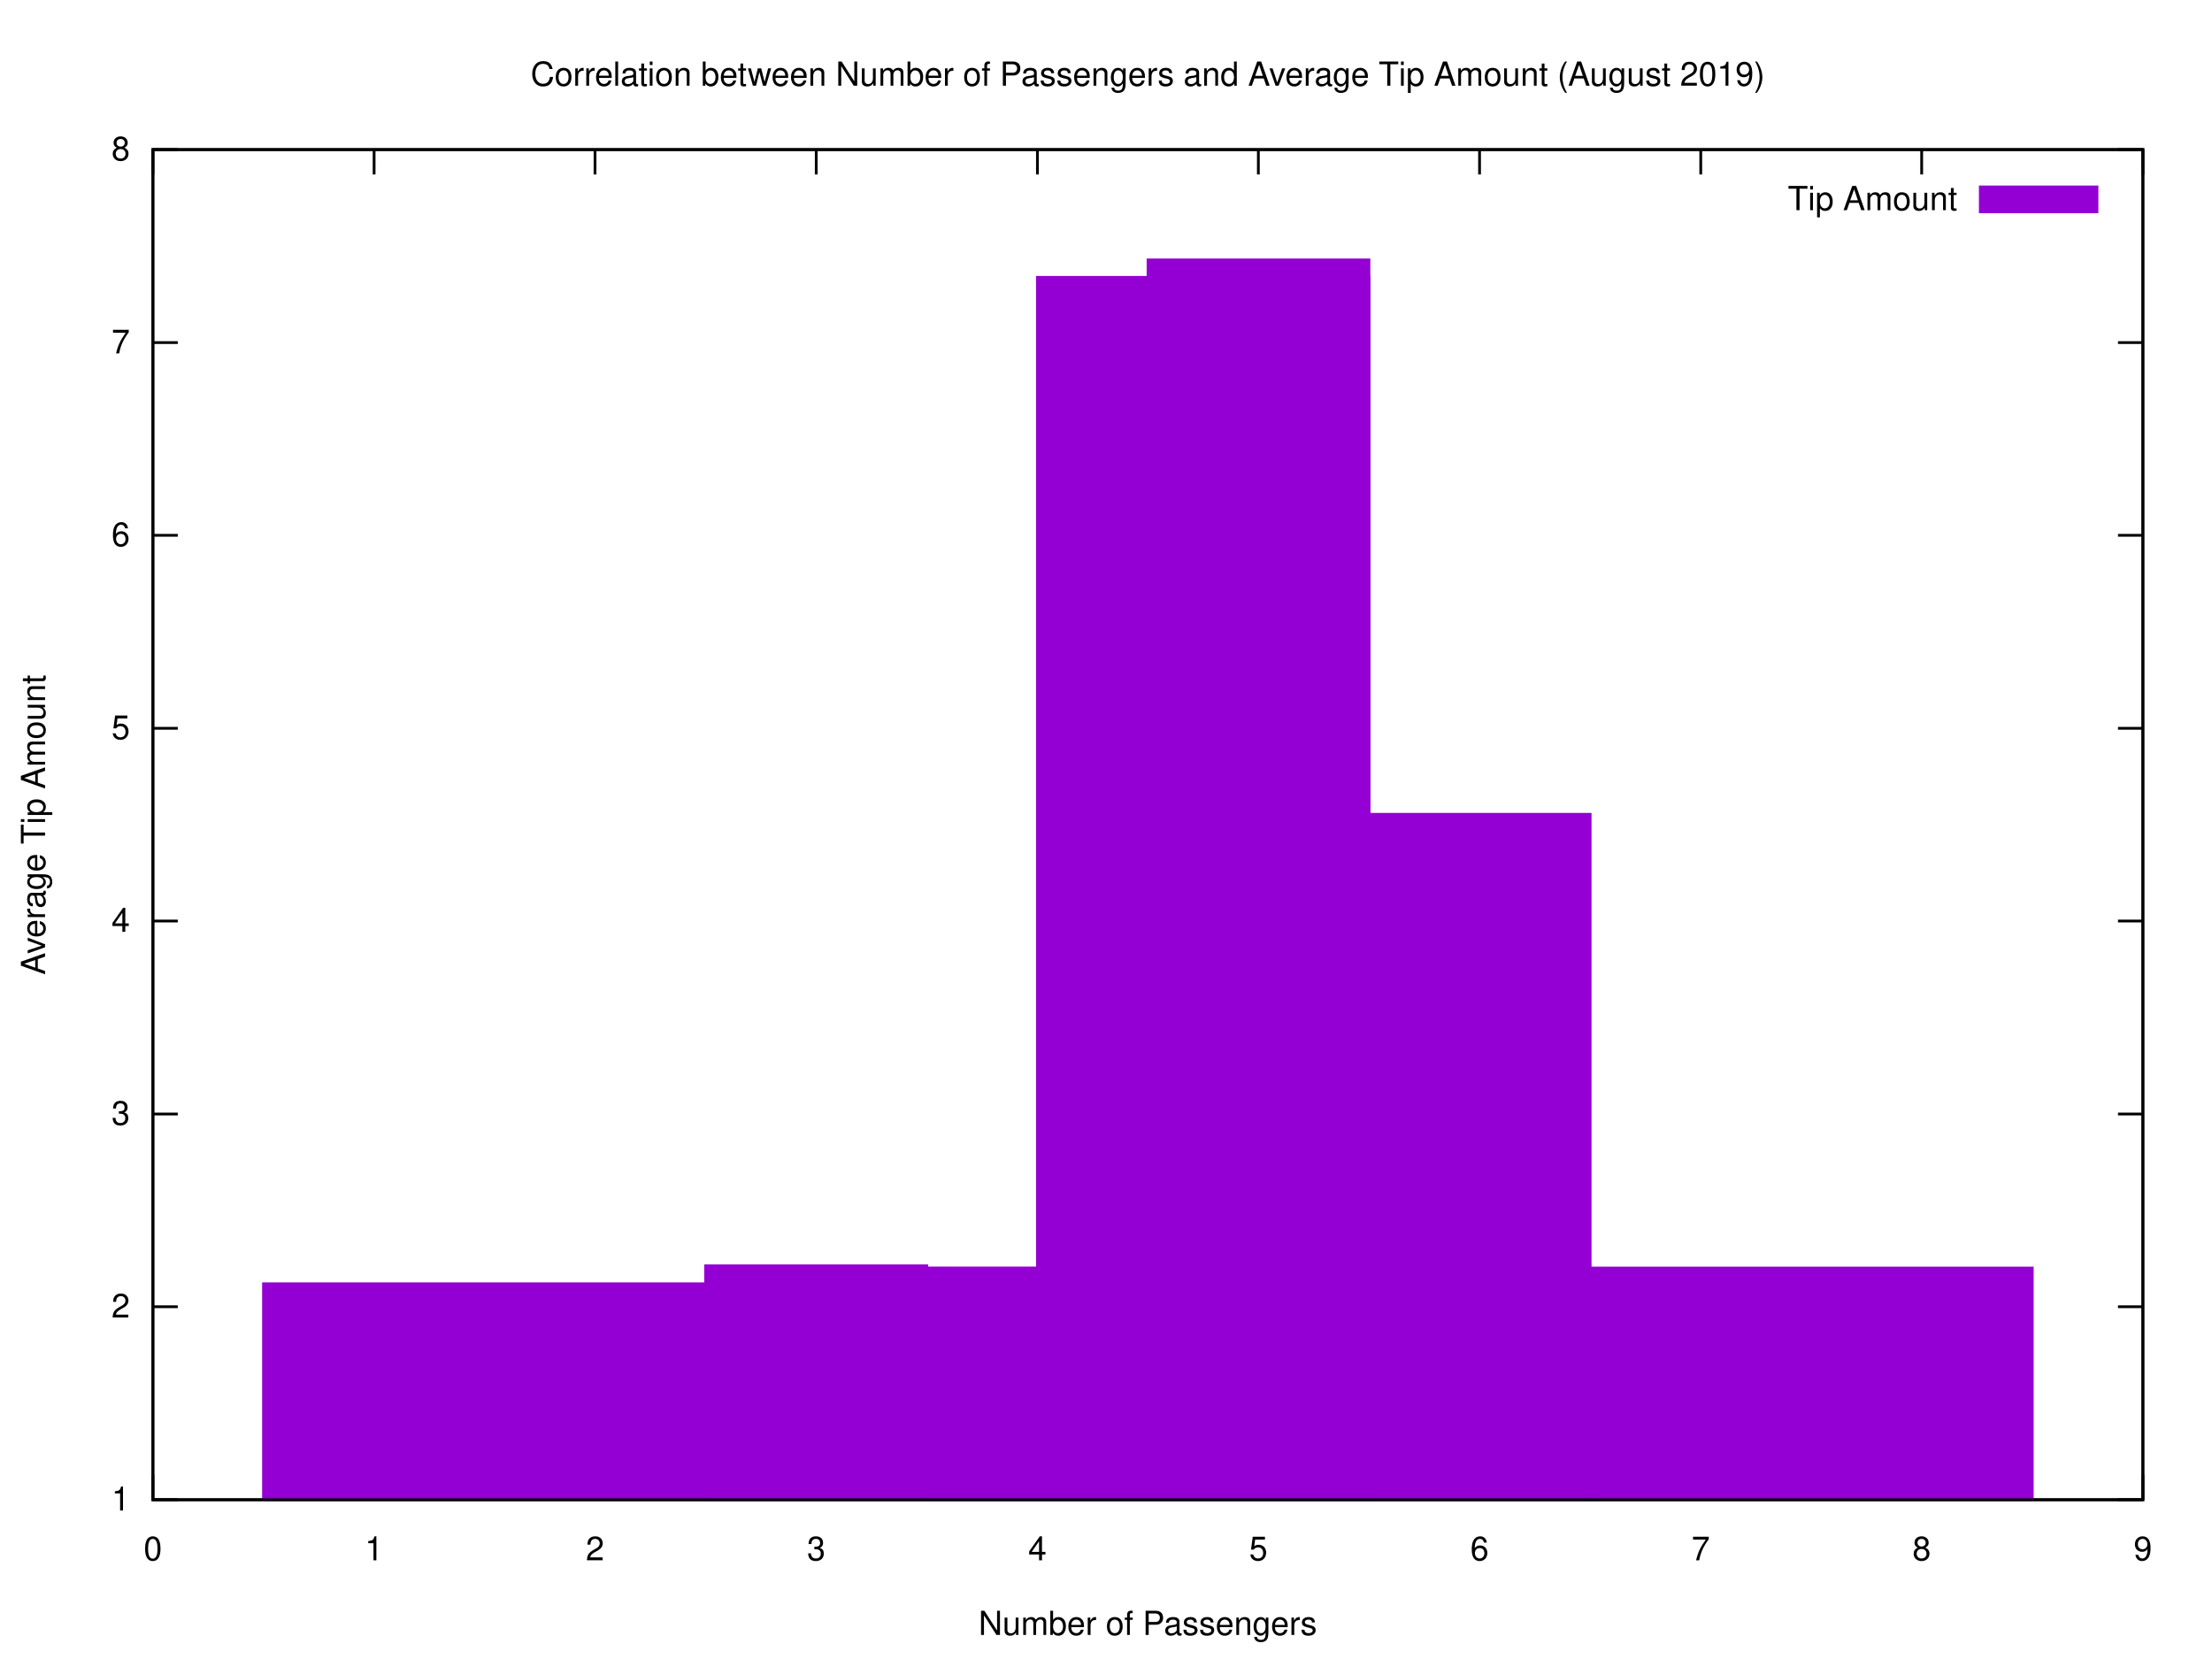
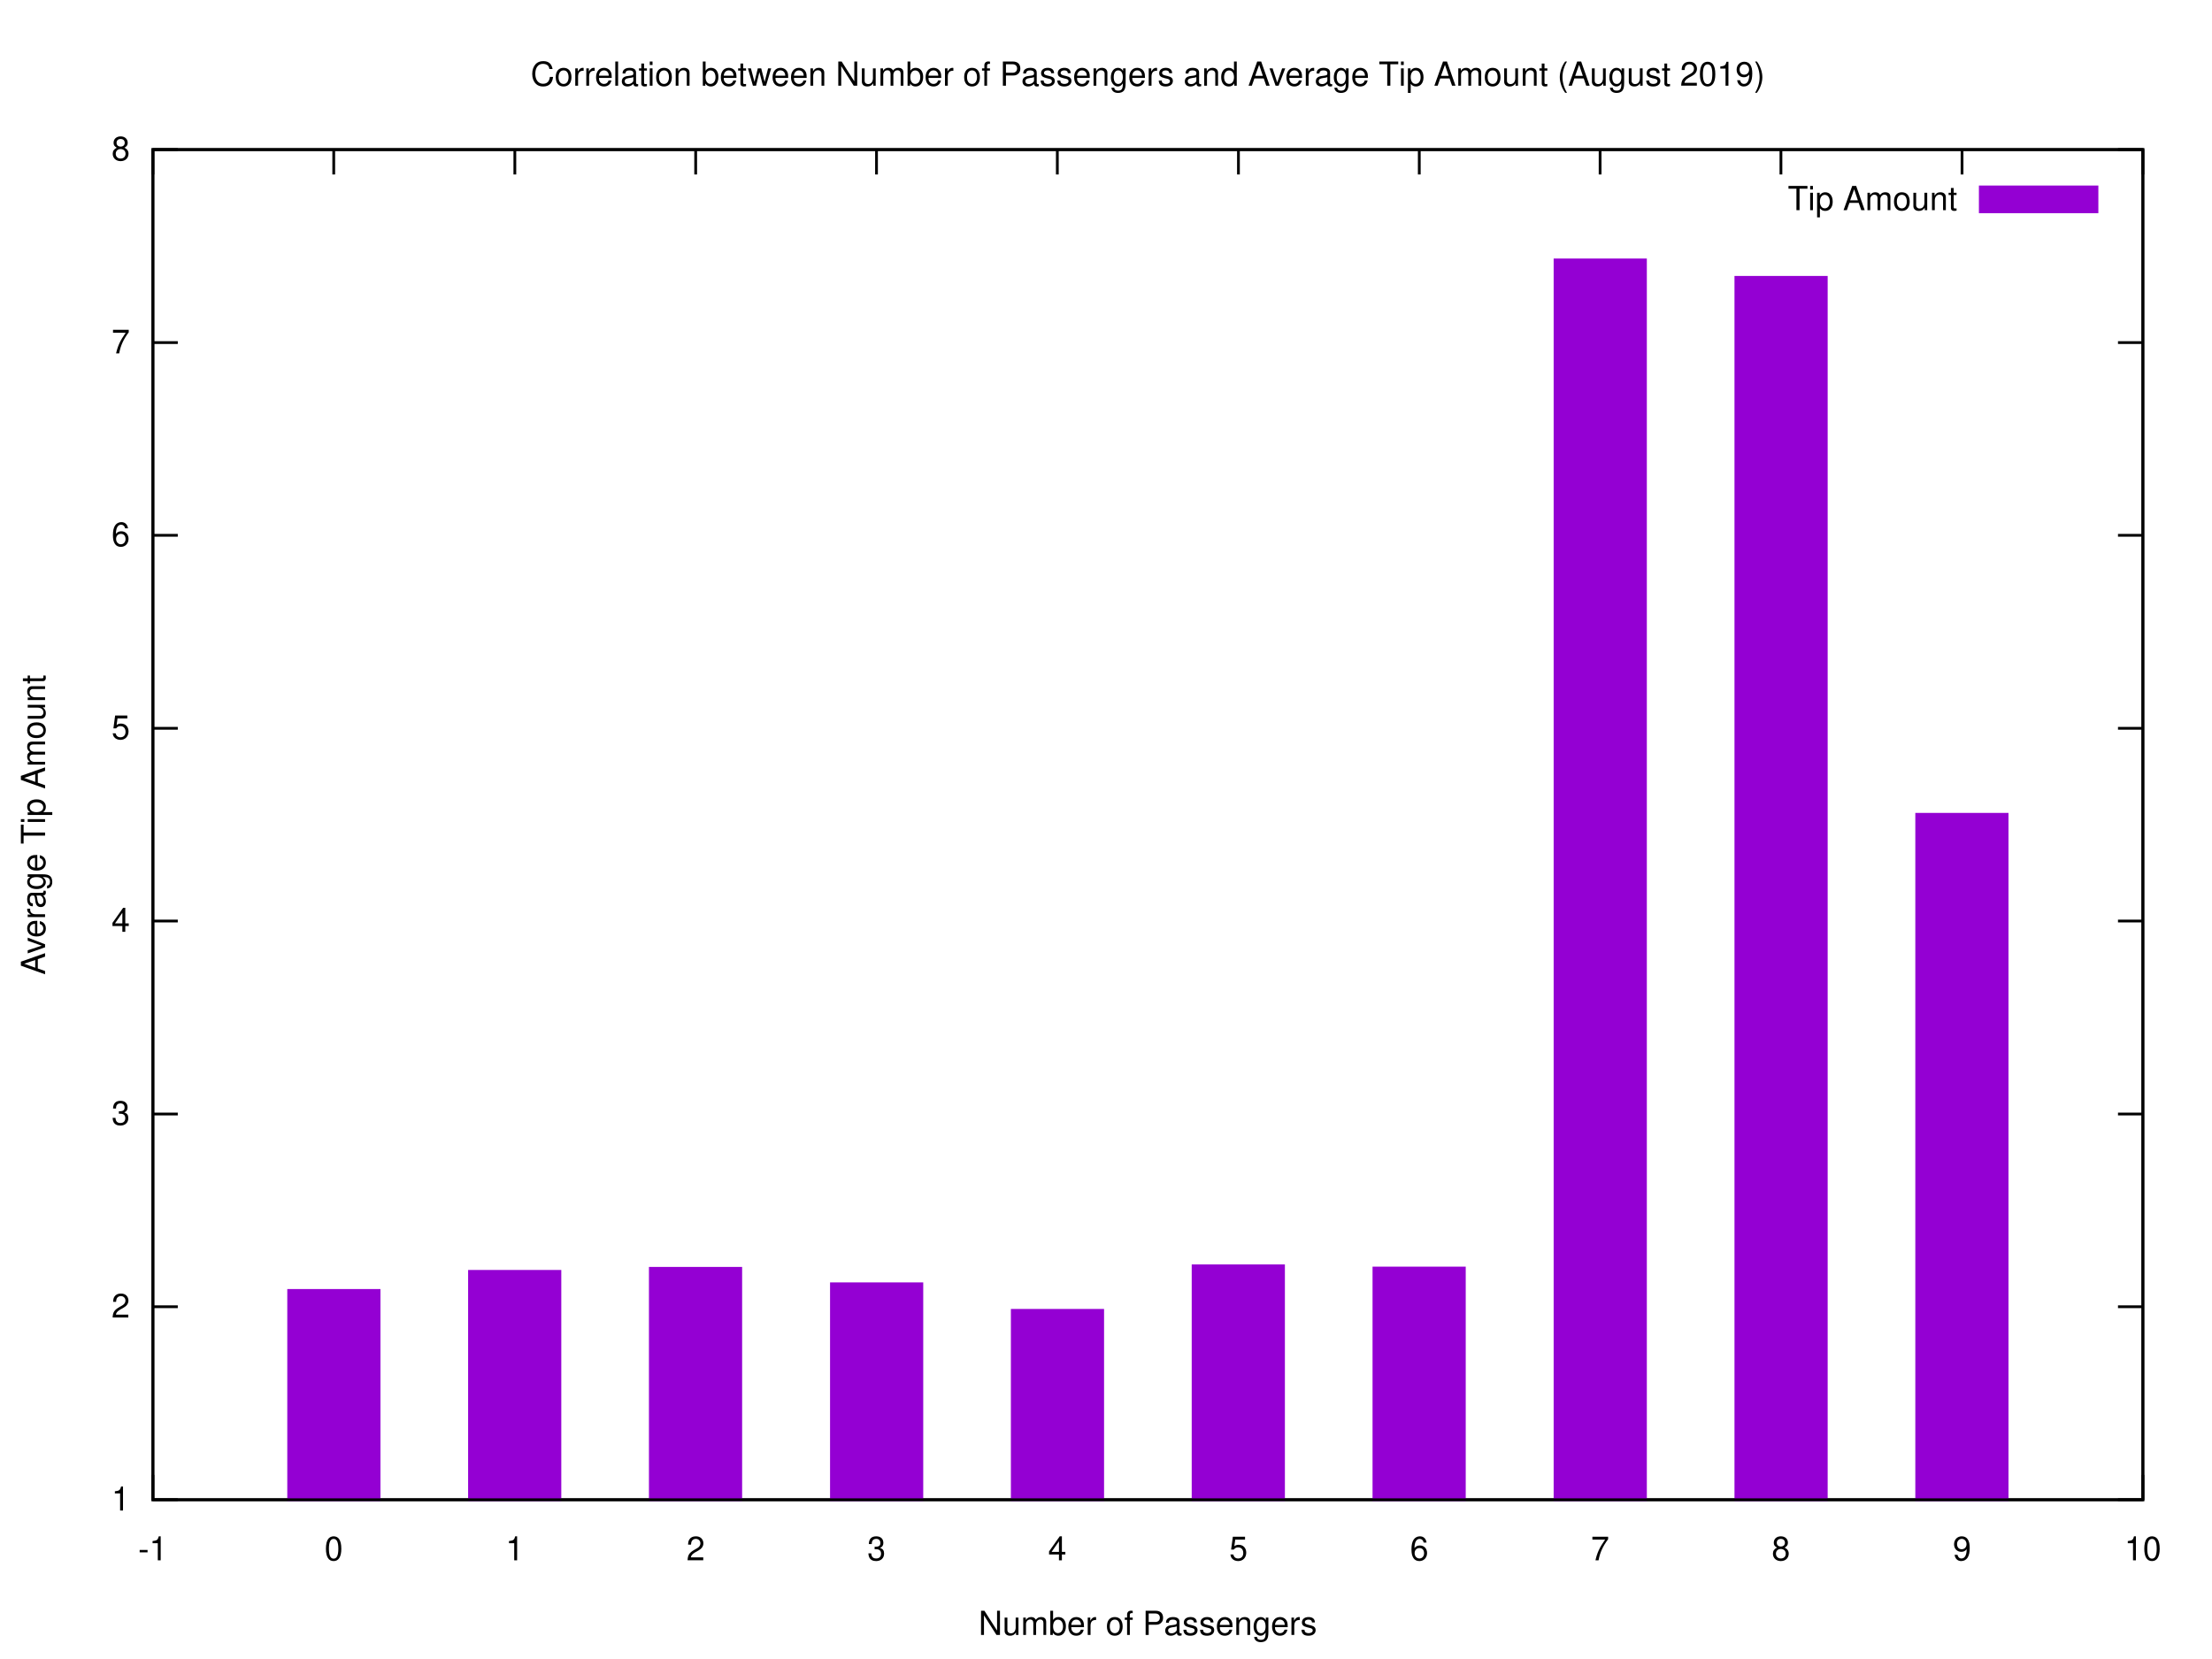
<svg xmlns="http://www.w3.org/2000/svg" xmlns:xlink="http://www.w3.org/1999/xlink" width="800" height="600" viewBox="0 0 800 600">
  <g id="gnuplot_canvas">
    <rect x="0" y="0" width="800" height="600" fill="none" />
    <defs>
      <circle id="gpDot" r="0.5" stroke-width="0.5" stroke="currentColor" />
      <path id="gpPt0" stroke-width="0.222" stroke="currentColor" d="M-1,0 h2 M0,-1 v2" />
      <path id="gpPt1" stroke-width="0.222" stroke="currentColor" d="M-1,-1 L1,1 M1,-1 L-1,1" />
      <path id="gpPt2" stroke-width="0.222" stroke="currentColor" d="M-1,0 L1,0 M0,-1 L0,1 M-1,-1 L1,1 M-1,1 L1,-1" />
      <rect id="gpPt3" stroke-width="0.222" stroke="currentColor" x="-1" y="-1" width="2" height="2" />
      <rect id="gpPt4" stroke-width="0.222" stroke="currentColor" fill="currentColor" x="-1" y="-1" width="2" height="2" />
      <circle id="gpPt5" stroke-width="0.222" stroke="currentColor" cx="0" cy="0" r="1" />
      <use xlink:href="#gpPt5" id="gpPt6" fill="currentColor" stroke="none" />
      <path id="gpPt7" stroke-width="0.222" stroke="currentColor" d="M0,-1.33 L-1.33,0.67 L1.33,0.67 z" />
      <use xlink:href="#gpPt7" id="gpPt8" fill="currentColor" stroke="none" />
      <use xlink:href="#gpPt7" id="gpPt9" stroke="currentColor" transform="rotate(180)" />
      <use xlink:href="#gpPt9" id="gpPt10" fill="currentColor" stroke="none" />
      <use xlink:href="#gpPt3" id="gpPt11" stroke="currentColor" transform="rotate(45)" />
      <use xlink:href="#gpPt11" id="gpPt12" fill="currentColor" stroke="none" />
      <path id="gpPt13" stroke-width="0.222" stroke="currentColor" d="M0,1.330 L1.265,0.411 L0.782,-1.067 L-0.782,-1.076 L-1.265,0.411 z" />
      <use xlink:href="#gpPt13" id="gpPt14" fill="currentColor" stroke="none" />
      <filter id="textbox" filterUnits="objectBoundingBox" x="0" y="0" height="1" width="1">
        <feFlood flood-color="white" flood-opacity="1" result="bgnd" />
        <feComposite in="SourceGraphic" in2="bgnd" operator="atop" />
      </filter>
      <filter id="greybox" filterUnits="objectBoundingBox" x="0" y="0" height="1" width="1">
        <feFlood flood-color="lightgrey" flood-opacity="1" result="grey" />
        <feComposite in="SourceGraphic" in2="grey" operator="atop" />
      </filter>
    </defs>
    <g fill="none" color="white" stroke="currentColor" stroke-width="1.00" stroke-linecap="butt" stroke-linejoin="miter">
</g>
    <g fill="none" color="black" stroke="currentColor" stroke-width="1.00" stroke-linecap="butt" stroke-linejoin="miter">
      <path stroke="black" d="M55.3,542.4 L64.3,542.4 M775.0,542.4 L766.0,542.4  " />
      <g transform="translate(47.0,546.3)" stroke="none" fill="black" font-family="Helvetica" font-size="12.00" text-anchor="end">
        <text>
          <tspan font-family="Helvetica"> 1</tspan>
        </text>
      </g>
    </g>
    <g fill="none" color="black" stroke="currentColor" stroke-width="1.00" stroke-linecap="butt" stroke-linejoin="miter">
      <path stroke="black" d="M55.3,472.6 L64.3,472.6 M775.0,472.6 L766.0,472.6  " />
      <g transform="translate(47.0,476.5)" stroke="none" fill="black" font-family="Helvetica" font-size="12.00" text-anchor="end">
        <text>
          <tspan font-family="Helvetica"> 2</tspan>
        </text>
      </g>
    </g>
    <g fill="none" color="black" stroke="currentColor" stroke-width="1.00" stroke-linecap="butt" stroke-linejoin="miter">
      <path stroke="black" d="M55.3,402.9 L64.3,402.9 M775.0,402.9 L766.0,402.9  " />
      <g transform="translate(47.0,406.8)" stroke="none" fill="black" font-family="Helvetica" font-size="12.00" text-anchor="end">
        <text>
          <tspan font-family="Helvetica"> 3</tspan>
        </text>
      </g>
    </g>
    <g fill="none" color="black" stroke="currentColor" stroke-width="1.00" stroke-linecap="butt" stroke-linejoin="miter">
      <path stroke="black" d="M55.3,333.1 L64.3,333.1 M775.0,333.1 L766.0,333.1  " />
      <g transform="translate(47.0,337.0)" stroke="none" fill="black" font-family="Helvetica" font-size="12.00" text-anchor="end">
        <text>
          <tspan font-family="Helvetica"> 4</tspan>
        </text>
      </g>
    </g>
    <g fill="none" color="black" stroke="currentColor" stroke-width="1.00" stroke-linecap="butt" stroke-linejoin="miter">
      <path stroke="black" d="M55.3,263.4 L64.3,263.4 M775.0,263.4 L766.0,263.4  " />
      <g transform="translate(47.0,267.3)" stroke="none" fill="black" font-family="Helvetica" font-size="12.00" text-anchor="end">
        <text>
          <tspan font-family="Helvetica"> 5</tspan>
        </text>
      </g>
    </g>
    <g fill="none" color="black" stroke="currentColor" stroke-width="1.00" stroke-linecap="butt" stroke-linejoin="miter">
      <path stroke="black" d="M55.3,193.6 L64.3,193.6 M775.0,193.6 L766.0,193.6  " />
      <g transform="translate(47.0,197.5)" stroke="none" fill="black" font-family="Helvetica" font-size="12.00" text-anchor="end">
        <text>
          <tspan font-family="Helvetica"> 6</tspan>
        </text>
      </g>
    </g>
    <g fill="none" color="black" stroke="currentColor" stroke-width="1.00" stroke-linecap="butt" stroke-linejoin="miter">
      <path stroke="black" d="M55.3,123.9 L64.3,123.9 M775.0,123.9 L766.0,123.9  " />
      <g transform="translate(47.0,127.8)" stroke="none" fill="black" font-family="Helvetica" font-size="12.00" text-anchor="end">
        <text>
          <tspan font-family="Helvetica"> 7</tspan>
        </text>
      </g>
    </g>
    <g fill="none" color="black" stroke="currentColor" stroke-width="1.00" stroke-linecap="butt" stroke-linejoin="miter">
      <path stroke="black" d="M55.3,54.1 L64.3,54.1 M775.0,54.1 L766.0,54.1  " />
      <g transform="translate(47.0,58.0)" stroke="none" fill="black" font-family="Helvetica" font-size="12.00" text-anchor="end">
        <text>
          <tspan font-family="Helvetica"> 8</tspan>
        </text>
      </g>
    </g>
    <g fill="none" color="black" stroke="currentColor" stroke-width="1.00" stroke-linecap="butt" stroke-linejoin="miter">
      <path stroke="black" d="M55.3,542.4 L55.3,533.4 M55.3,54.1 L55.3,63.1  " />
      <g transform="translate(55.3,564.3)" stroke="none" fill="black" font-family="Helvetica" font-size="12.00" text-anchor="middle">
        <text>
+           <tspan font-family="Helvetica">-1</tspan>
+         </text>
+       </g>
+     </g>
+     <g fill="none" color="black" stroke="currentColor" stroke-width="1.00" stroke-linecap="butt" stroke-linejoin="miter">
+       <path stroke="black" d="M120.7,542.4 L120.7,533.4 M120.7,54.1 L120.7,63.1  " />
+       <g transform="translate(120.7,564.3)" stroke="none" fill="black" font-family="Helvetica" font-size="12.00" text-anchor="middle">
+         <text>
          <tspan font-family="Helvetica"> 0</tspan>
        </text>
      </g>
    </g>
    <g fill="none" color="black" stroke="currentColor" stroke-width="1.00" stroke-linecap="butt" stroke-linejoin="miter">
-       <path stroke="black" d="M135.3,542.4 L135.3,533.4 M135.3,54.1 L135.3,63.1  " />
-       <g transform="translate(135.3,564.3)" stroke="none" fill="black" font-family="Helvetica" font-size="12.00" text-anchor="middle">
+       <path stroke="black" d="M186.2,542.4 L186.2,533.4 M186.2,54.1 L186.2,63.1  " />
+       <g transform="translate(186.2,564.3)" stroke="none" fill="black" font-family="Helvetica" font-size="12.00" text-anchor="middle">
        <text>
          <tspan font-family="Helvetica"> 1</tspan>
        </text>
      </g>
    </g>
    <g fill="none" color="black" stroke="currentColor" stroke-width="1.00" stroke-linecap="butt" stroke-linejoin="miter">
-       <path stroke="black" d="M215.2,542.4 L215.2,533.4 M215.2,54.1 L215.2,63.1  " />
-       <g transform="translate(215.2,564.3)" stroke="none" fill="black" font-family="Helvetica" font-size="12.00" text-anchor="middle">
+       <path stroke="black" d="M251.6,542.4 L251.6,533.4 M251.6,54.1 L251.6,63.1  " />
+       <g transform="translate(251.6,564.3)" stroke="none" fill="black" font-family="Helvetica" font-size="12.00" text-anchor="middle">
        <text>
          <tspan font-family="Helvetica"> 2</tspan>
        </text>
      </g>
    </g>
    <g fill="none" color="black" stroke="currentColor" stroke-width="1.00" stroke-linecap="butt" stroke-linejoin="miter">
-       <path stroke="black" d="M295.2,542.4 L295.2,533.4 M295.2,54.1 L295.2,63.1  " />
-       <g transform="translate(295.2,564.3)" stroke="none" fill="black" font-family="Helvetica" font-size="12.00" text-anchor="middle">
+       <path stroke="black" d="M317.0,542.4 L317.0,533.4 M317.0,54.1 L317.0,63.1  " />
+       <g transform="translate(317.0,564.3)" stroke="none" fill="black" font-family="Helvetica" font-size="12.00" text-anchor="middle">
        <text>
          <tspan font-family="Helvetica"> 3</tspan>
        </text>
      </g>
    </g>
    <g fill="none" color="black" stroke="currentColor" stroke-width="1.00" stroke-linecap="butt" stroke-linejoin="miter">
-       <path stroke="black" d="M375.2,542.4 L375.2,533.4 M375.2,54.1 L375.2,63.1  " />
-       <g transform="translate(375.2,564.3)" stroke="none" fill="black" font-family="Helvetica" font-size="12.00" text-anchor="middle">
+       <path stroke="black" d="M382.4,542.4 L382.4,533.4 M382.4,54.1 L382.4,63.1  " />
+       <g transform="translate(382.4,564.3)" stroke="none" fill="black" font-family="Helvetica" font-size="12.00" text-anchor="middle">
        <text>
          <tspan font-family="Helvetica"> 4</tspan>
        </text>
      </g>
    </g>
    <g fill="none" color="black" stroke="currentColor" stroke-width="1.00" stroke-linecap="butt" stroke-linejoin="miter">
-       <path stroke="black" d="M455.1,542.4 L455.1,533.4 M455.1,54.1 L455.1,63.1  " />
-       <g transform="translate(455.1,564.3)" stroke="none" fill="black" font-family="Helvetica" font-size="12.00" text-anchor="middle">
+       <path stroke="black" d="M447.9,542.4 L447.9,533.4 M447.9,54.1 L447.9,63.1  " />
+       <g transform="translate(447.9,564.3)" stroke="none" fill="black" font-family="Helvetica" font-size="12.00" text-anchor="middle">
        <text>
          <tspan font-family="Helvetica"> 5</tspan>
        </text>
      </g>
    </g>
    <g fill="none" color="black" stroke="currentColor" stroke-width="1.00" stroke-linecap="butt" stroke-linejoin="miter">
-       <path stroke="black" d="M535.1,542.4 L535.1,533.4 M535.1,54.1 L535.1,63.1  " />
-       <g transform="translate(535.1,564.3)" stroke="none" fill="black" font-family="Helvetica" font-size="12.00" text-anchor="middle">
+       <path stroke="black" d="M513.3,542.4 L513.3,533.4 M513.3,54.1 L513.3,63.1  " />
+       <g transform="translate(513.3,564.3)" stroke="none" fill="black" font-family="Helvetica" font-size="12.00" text-anchor="middle">
        <text>
          <tspan font-family="Helvetica"> 6</tspan>
        </text>
      </g>
    </g>
    <g fill="none" color="black" stroke="currentColor" stroke-width="1.00" stroke-linecap="butt" stroke-linejoin="miter">
-       <path stroke="black" d="M615.1,542.4 L615.1,533.4 M615.1,54.1 L615.1,63.1  " />
-       <g transform="translate(615.1,564.3)" stroke="none" fill="black" font-family="Helvetica" font-size="12.00" text-anchor="middle">
+       <path stroke="black" d="M578.7,542.4 L578.7,533.4 M578.7,54.1 L578.7,63.1  " />
+       <g transform="translate(578.7,564.3)" stroke="none" fill="black" font-family="Helvetica" font-size="12.00" text-anchor="middle">
        <text>
          <tspan font-family="Helvetica"> 7</tspan>
        </text>
      </g>
    </g>
    <g fill="none" color="black" stroke="currentColor" stroke-width="1.00" stroke-linecap="butt" stroke-linejoin="miter">
-       <path stroke="black" d="M695.0,542.4 L695.0,533.4 M695.0,54.1 L695.0,63.1  " />
-       <g transform="translate(695.0,564.3)" stroke="none" fill="black" font-family="Helvetica" font-size="12.00" text-anchor="middle">
+       <path stroke="black" d="M644.1,542.4 L644.1,533.4 M644.1,54.1 L644.1,63.1  " />
+       <g transform="translate(644.1,564.3)" stroke="none" fill="black" font-family="Helvetica" font-size="12.00" text-anchor="middle">
        <text>
          <tspan font-family="Helvetica"> 8</tspan>
+         </text>
+       </g>
+     </g>
+     <g fill="none" color="black" stroke="currentColor" stroke-width="1.00" stroke-linecap="butt" stroke-linejoin="miter">
+       <path stroke="black" d="M709.6,542.4 L709.6,533.4 M709.6,54.1 L709.6,63.1  " />
+       <g transform="translate(709.6,564.3)" stroke="none" fill="black" font-family="Helvetica" font-size="12.00" text-anchor="middle">
+         <text>
+           <tspan font-family="Helvetica"> 9</tspan>
        </text>
      </g>
    </g>
    <g fill="none" color="black" stroke="currentColor" stroke-width="1.00" stroke-linecap="butt" stroke-linejoin="miter">
      <path stroke="black" d="M775.0,542.4 L775.0,533.4 M775.0,54.1 L775.0,63.1  " />
      <g transform="translate(775.0,564.3)" stroke="none" fill="black" font-family="Helvetica" font-size="12.00" text-anchor="middle">
        <text>
-           <tspan font-family="Helvetica"> 9</tspan>
+           <tspan font-family="Helvetica"> 10</tspan>
        </text>
      </g>
    </g>
    <g fill="none" color="black" stroke="currentColor" stroke-width="1.00" stroke-linecap="butt" stroke-linejoin="miter">
</g>
    <g fill="none" color="black" stroke="currentColor" stroke-width="1.00" stroke-linecap="butt" stroke-linejoin="miter">
      <path stroke="black" d="M55.3,54.1 L55.3,542.4 L775.0,542.4 L775.0,54.1 L55.3,54.1 Z  " />
    </g>
    <g fill="none" color="black" stroke="currentColor" stroke-width="1.00" stroke-linecap="butt" stroke-linejoin="miter">
      <g transform="translate(16.3,298.3) rotate(270)" stroke="none" fill="black" font-family="Helvetica" font-size="12.00" text-anchor="middle">
        <text>
          <tspan font-family="Helvetica">Average Tip Amount</tspan>
        </text>
      </g>
    </g>
    <g fill="none" color="black" stroke="currentColor" stroke-width="1.00" stroke-linecap="butt" stroke-linejoin="miter">
      <g transform="translate(415.1,591.3)" stroke="none" fill="black" font-family="Helvetica" font-size="12.00" text-anchor="middle">
        <text>
          <tspan font-family="Helvetica">Number of Passengers</tspan>
        </text>
      </g>
    </g>
    <g fill="none" color="black" stroke="currentColor" stroke-width="1.00" stroke-linecap="butt" stroke-linejoin="miter">
      <g transform="translate(415.1,31.0)" stroke="none" fill="black" font-family="Helvetica" font-size="12.00" text-anchor="middle">
        <text>
          <tspan font-family="Helvetica">Correlation between Number of Passengers and Average Tip Amount (August 2019)</tspan>
        </text>
      </g>
    </g>
    <g id="gnuplot_plot_1">
      <g fill="none" color="black" stroke="currentColor" stroke-width="1.00" stroke-linecap="butt" stroke-linejoin="miter">
        <g transform="translate(707.9,76.0)" stroke="none" fill="black" font-family="Helvetica" font-size="12.00" text-anchor="end">
          <text>
            <tspan font-family="Helvetica">Tip Amount</tspan>
          </text>
        </g>
      </g>
      <g fill="none" color="black" stroke="currentColor" stroke-width="1.00" stroke-linecap="butt" stroke-linejoin="miter">
        <g stroke="none" shape-rendering="crispEdges">
          <polygon fill="rgb(148,   0, 211)" points="716.2,76.6 758.4,76.6 758.4,67.6 716.2,67.6 " />
        </g>
        <path stroke="rgb(148,   0, 211)" d="M716.2,76.6 L758.4,76.6 L758.4,67.6 L716.2,67.6 L716.2,76.6 Z  " />
      </g>
      <g fill="none" color="black" stroke="currentColor" stroke-width="1.00" stroke-linecap="butt" stroke-linejoin="miter">
        <g stroke="none" shape-rendering="crispEdges">
-           <polygon fill="rgb(148,   0, 211)" points="335.2,542.4 735.1,542.4 735.1,458.5 335.2,458.5 " />
-         </g>
-         <path stroke="rgb(148,   0, 211)" d="M735.0,542.4 L735.0,458.6 L335.2,458.6 L335.2,542.4 L735.0,542.4 Z  " />
-         <g stroke="none" shape-rendering="crispEdges">
-           <polygon fill="rgb(148,   0, 211)" points="335.2,542.4 455.2,542.4 455.2,459.7 335.2,459.7 " />
-         </g>
-         <path stroke="rgb(148,   0, 211)" d="M335.2,542.4 L335.2,459.8 L455.1,459.8 L455.1,542.4 L335.2,542.4 Z  " />
-         <g stroke="none" shape-rendering="crispEdges">
-           <polygon fill="rgb(148,   0, 211)" points="455.1,542.4 575.2,542.4 575.2,294.4 455.1,294.4 " />
-         </g>
-         <path stroke="rgb(148,   0, 211)" d="M455.1,542.4 L455.1,294.5 L575.1,294.5 L575.1,542.4 L455.1,542.4 Z  " />
-         <g stroke="none" shape-rendering="crispEdges">
-           <polygon fill="rgb(148,   0, 211)" points="495.1,542.4 575.2,542.4 575.2,473.8 495.1,473.8 " />
-         </g>
-         <path stroke="rgb(148,   0, 211)" d="M575.1,542.4 L575.1,473.9 L495.1,473.9 L495.1,542.4 L575.1,542.4 Z  " />
-         <g stroke="none" shape-rendering="crispEdges">
-           <polygon fill="rgb(148,   0, 211)" points="415.2,542.4 495.2,542.4 495.2,93.9 415.2,93.9 " />
-         </g>
-         <path stroke="rgb(148,   0, 211)" d="M495.1,542.4 L495.1,94.0 L415.2,94.0 L415.2,542.4 L495.1,542.4 Z  " />
-         <g stroke="none" shape-rendering="crispEdges">
-           <polygon fill="rgb(148,   0, 211)" points="335.2,542.4 415.3,542.4 415.3,458.6 335.2,458.6 " />
-         </g>
-         <path stroke="rgb(148,   0, 211)" d="M415.2,542.4 L415.2,458.7 L335.2,458.7 L335.2,542.4 L415.2,542.4 Z  " />
-         <g stroke="none" shape-rendering="crispEdges">
-           <polygon fill="rgb(148,   0, 211)" points="255.2,542.4 335.3,542.4 335.3,457.7 255.2,457.7 " />
-         </g>
-         <path stroke="rgb(148,   0, 211)" d="M335.2,542.4 L335.2,457.8 L255.2,457.8 L255.2,542.4 L335.2,542.4 Z  " />
-         <g stroke="none" shape-rendering="crispEdges">
-           <polygon fill="rgb(148,   0, 211)" points="255.2,542.4 375.3,542.4 375.3,466.6 255.2,466.6 " />
-         </g>
-         <path stroke="rgb(148,   0, 211)" d="M255.2,542.4 L255.2,466.7 L375.2,466.7 L375.2,542.4 L255.2,542.4 Z  " />
-         <g stroke="none" shape-rendering="crispEdges">
-           <polygon fill="rgb(148,   0, 211)" points="375.2,542.4 495.2,542.4 495.2,100.2 375.2,100.2 " />
-         </g>
-         <path stroke="rgb(148,   0, 211)" d="M375.2,542.4 L375.2,100.3 L495.1,100.3 L495.1,542.4 L375.2,542.4 Z  " />
-         <g stroke="none" shape-rendering="crispEdges">
-           <polygon fill="rgb(148,   0, 211)" points="95.3,542.4 495.2,542.4 495.2,464.2 95.3,464.2 " />
-         </g>
-         <path stroke="rgb(148,   0, 211)" d="M495.1,542.4 L495.1,464.3 L95.3,464.3 L95.3,542.4 L495.1,542.4 Z  " />
+           <polygon fill="rgb(148,   0, 211)" points="496.9,542.4 529.7,542.4 529.7,458.5 496.9,458.5 " />
+         </g>
+         <path stroke="rgb(148,   0, 211)" d="M496.9,542.4 L496.9,458.6 L529.6,458.6 L529.6,542.4 L496.9,542.4 Z  " />
+         <g stroke="none" shape-rendering="crispEdges">
+           <polygon fill="rgb(148,   0, 211)" points="169.8,542.4 202.6,542.4 202.6,459.7 169.8,459.7 " />
+         </g>
+         <path stroke="rgb(148,   0, 211)" d="M169.8,542.4 L169.8,459.8 L202.5,459.8 L202.5,542.4 L169.8,542.4 Z  " />
+         <g stroke="none" shape-rendering="crispEdges">
+           <polygon fill="rgb(148,   0, 211)" points="693.2,542.4 726.0,542.4 726.0,294.4 693.2,294.4 " />
+         </g>
+         <path stroke="rgb(148,   0, 211)" d="M693.2,542.4 L693.2,294.5 L725.9,294.5 L725.9,542.4 L693.2,542.4 Z  " />
+         <g stroke="none" shape-rendering="crispEdges">
+           <polygon fill="rgb(148,   0, 211)" points="366.1,542.4 398.9,542.4 398.9,473.8 366.1,473.8 " />
+         </g>
+         <path stroke="rgb(148,   0, 211)" d="M366.1,542.4 L366.1,473.9 L398.8,473.9 L398.8,542.4 L366.1,542.4 Z  " />
+         <g stroke="none" shape-rendering="crispEdges">
+           <polygon fill="rgb(148,   0, 211)" points="562.4,542.4 595.2,542.4 595.2,93.9 562.4,93.9 " />
+         </g>
+         <path stroke="rgb(148,   0, 211)" d="M562.4,542.4 L562.4,94.0 L595.1,94.0 L595.1,542.4 L562.4,542.4 Z  " />
+         <g stroke="none" shape-rendering="crispEdges">
+           <polygon fill="rgb(148,   0, 211)" points="235.2,542.4 268.0,542.4 268.0,458.6 235.2,458.6 " />
+         </g>
+         <path stroke="rgb(148,   0, 211)" d="M235.2,542.4 L235.2,458.7 L267.9,458.7 L267.9,542.4 L235.2,542.4 Z  " />
+         <g stroke="none" shape-rendering="crispEdges">
+           <polygon fill="rgb(148,   0, 211)" points="431.5,542.4 464.3,542.4 464.3,457.7 431.5,457.7 " />
+         </g>
+         <path stroke="rgb(148,   0, 211)" d="M431.5,542.4 L431.5,457.8 L464.2,457.8 L464.2,542.4 L431.5,542.4 Z  " />
+         <g stroke="none" shape-rendering="crispEdges">
+           <polygon fill="rgb(148,   0, 211)" points="104.4,542.4 137.2,542.4 137.2,466.6 104.4,466.6 " />
+         </g>
+         <path stroke="rgb(148,   0, 211)" d="M104.4,542.4 L104.4,466.7 L137.1,466.7 L137.1,542.4 L104.4,542.4 Z  " />
+         <g stroke="none" shape-rendering="crispEdges">
+           <polygon fill="rgb(148,   0, 211)" points="627.8,542.4 660.6,542.4 660.6,100.2 627.8,100.2 " />
+         </g>
+         <path stroke="rgb(148,   0, 211)" d="M627.8,542.4 L627.8,100.3 L660.5,100.3 L660.5,542.4 L627.8,542.4 Z  " />
+         <g stroke="none" shape-rendering="crispEdges">
+           <polygon fill="rgb(148,   0, 211)" points="300.7,542.4 333.5,542.4 333.5,464.2 300.7,464.2 " />
+         </g>
+         <path stroke="rgb(148,   0, 211)" d="M300.7,542.4 L300.7,464.3 L333.4,464.3 L333.4,542.4 L300.7,542.4 Z  " />
      </g>
    </g>
    <g fill="none" color="white" stroke="rgb(148,   0, 211)" stroke-width="2.00" stroke-linecap="butt" stroke-linejoin="miter">
</g>
    <g fill="none" color="black" stroke="currentColor" stroke-width="2.00" stroke-linecap="butt" stroke-linejoin="miter">
</g>
    <g fill="none" color="black" stroke="black" stroke-width="1.00" stroke-linecap="butt" stroke-linejoin="miter">
</g>
    <g fill="none" color="black" stroke="currentColor" stroke-width="1.00" stroke-linecap="butt" stroke-linejoin="miter">
      <path stroke="black" d="M55.3,54.1 L55.3,542.4 L775.0,542.4 L775.0,54.1 L55.3,54.1 Z  " />
    </g>
    <g fill="none" color="black" stroke="currentColor" stroke-width="1.00" stroke-linecap="butt" stroke-linejoin="miter">
</g>
  </g>
</svg>
